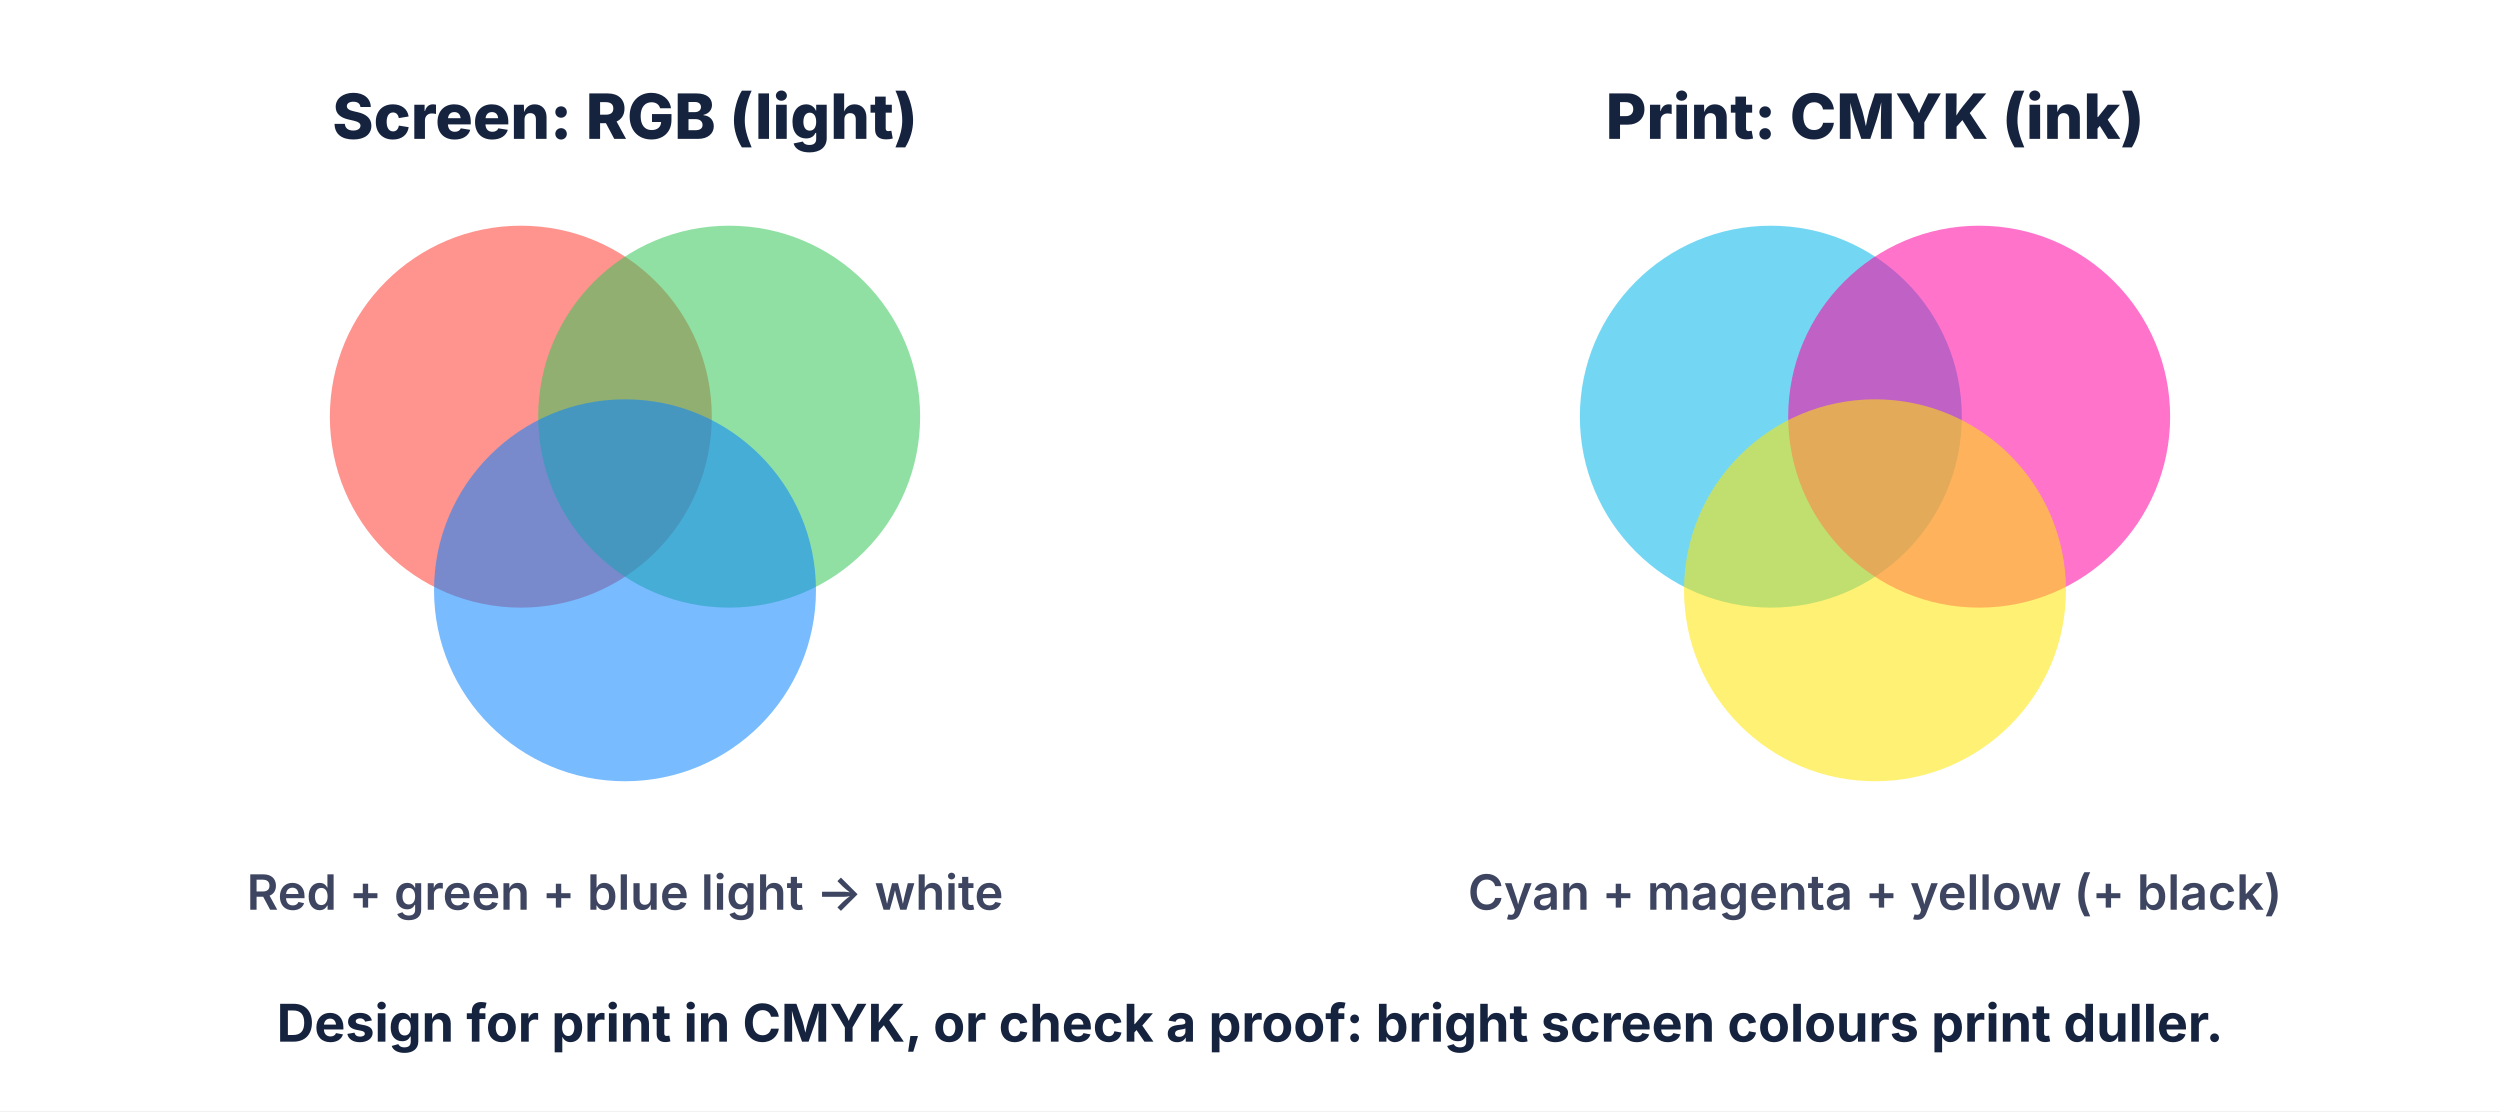
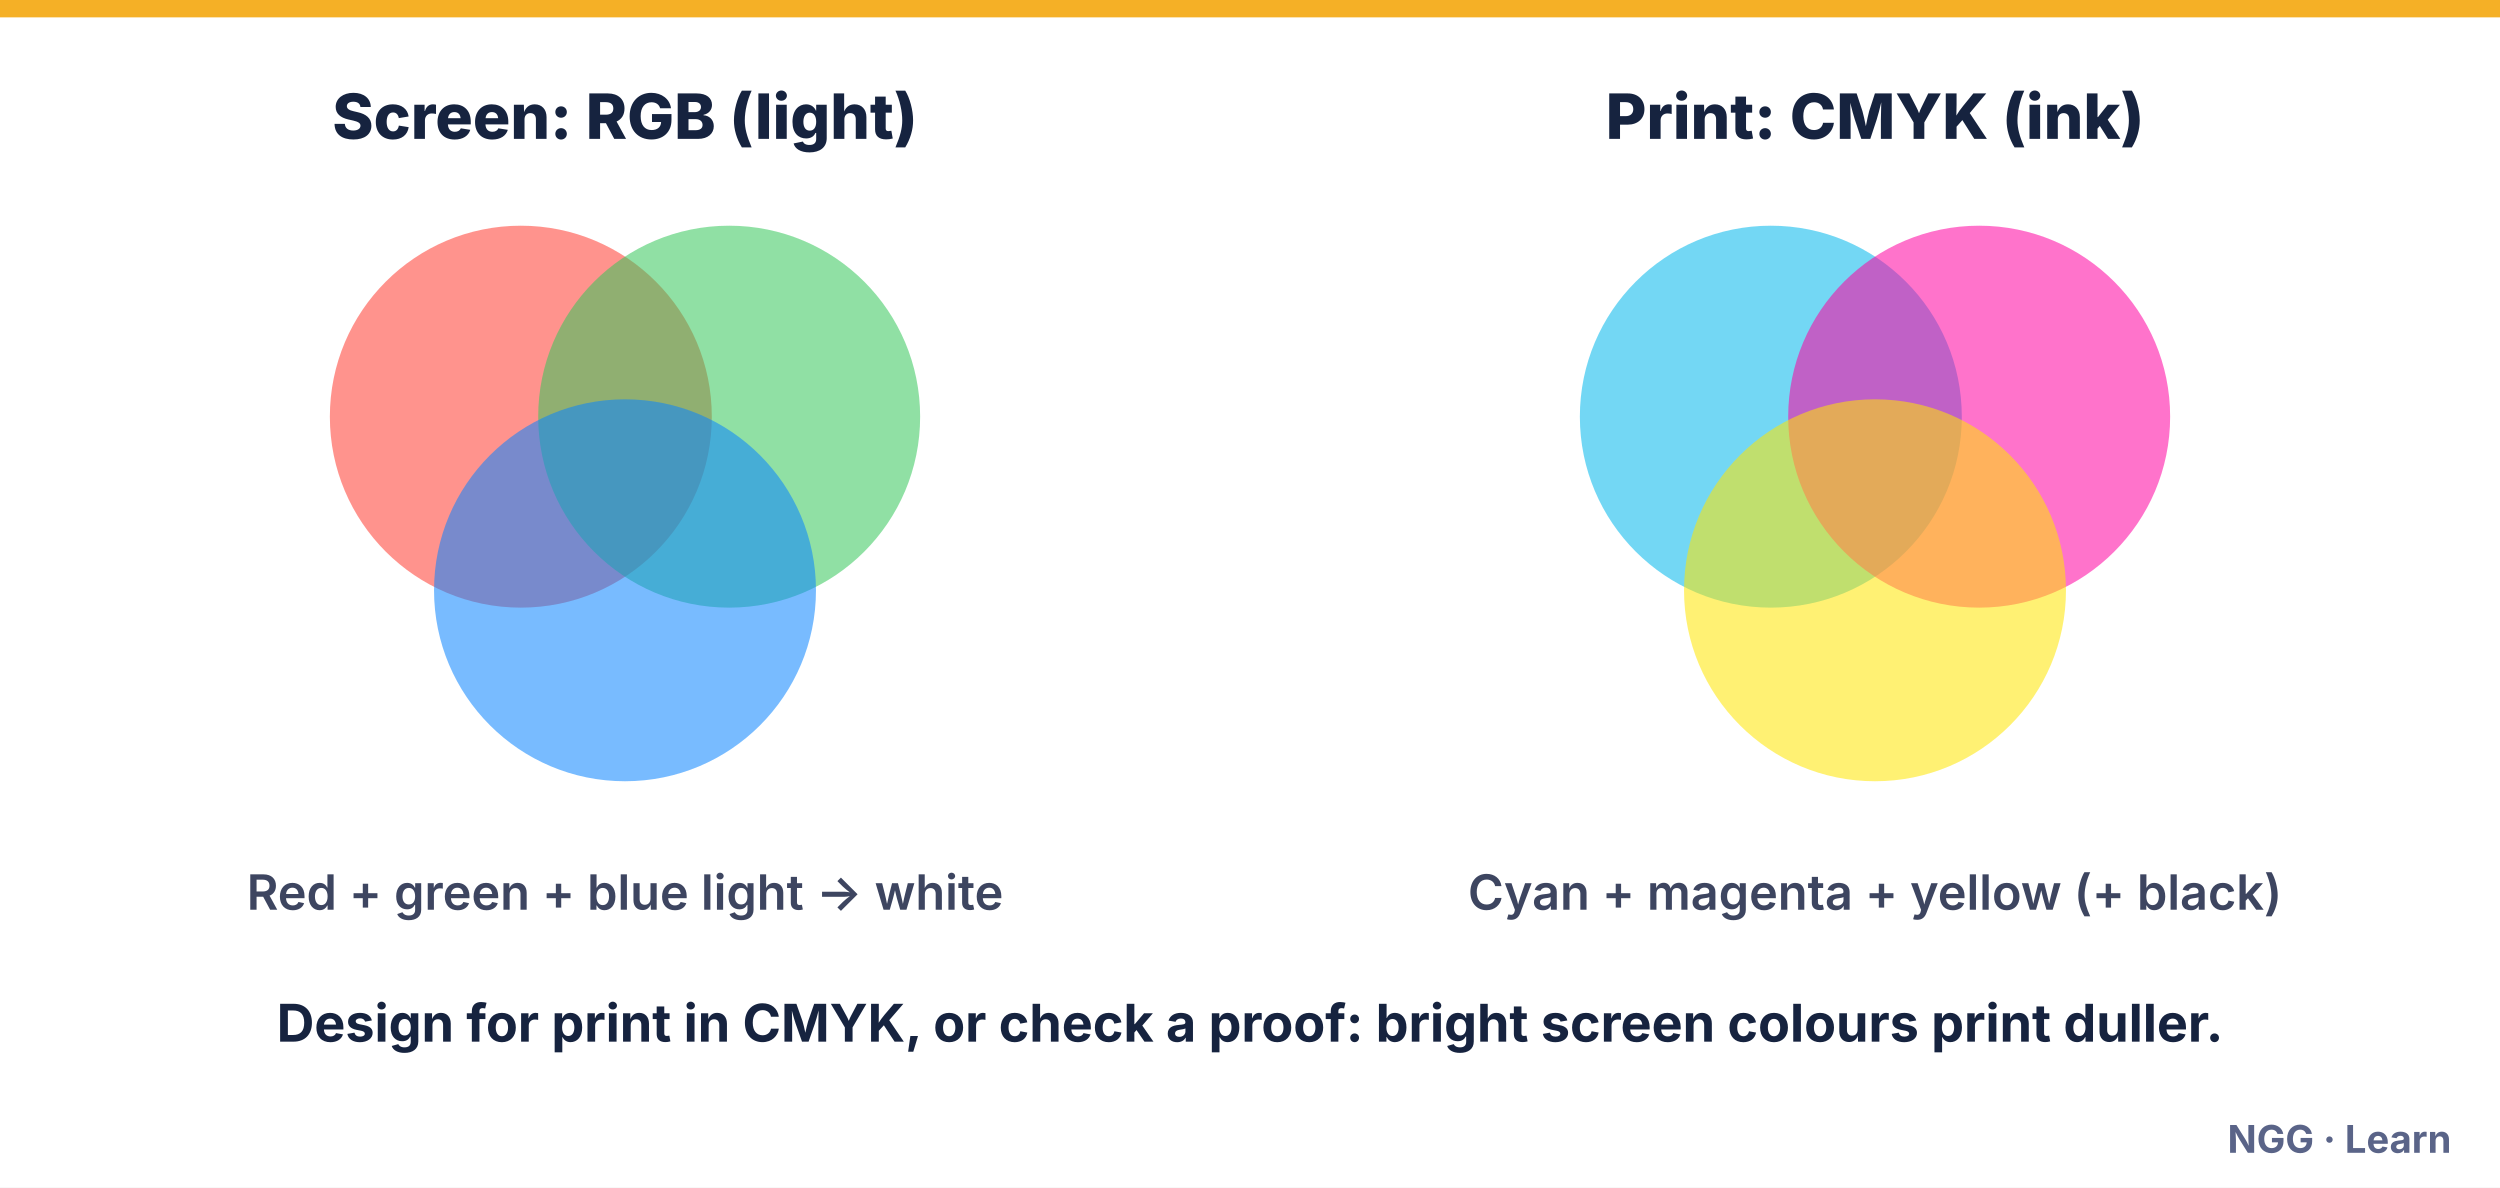
- <svg xmlns="http://www.w3.org/2000/svg" viewBox="0 0 720 320" width="720" height="320" role="img" aria-labelledby="t d">
-   <rect width="720" height="320" fill="#ffffff" />
+ <svg xmlns="http://www.w3.org/2000/svg" viewBox="0 0 720 342" width="720" height="342" role="img" aria-labelledby="t d">
+   <defs>
+     <filter id="sh" x="-8%" y="-8%" width="116%" height="130%">
+       <feDropShadow dx="0" dy="2" stdDeviation="2.4" flood-color="#16233f" flood-opacity=".13" />
+     </filter>
+   </defs>
+   <rect width="720" height="342" fill="#ffffff" />
+   <rect width="720" height="5" fill="#f5b026" />
  <g style="font-family:'Inter','Segoe UI',Arial,sans-serif">
    <text x="180" y="40" font-size="18" font-weight="800" fill="#16233f" text-anchor="middle">Screen: RGB (light)</text>
    <text x="540" y="40" font-size="18" font-weight="800" fill="#16233f" text-anchor="middle">Print: CMYK (ink)</text>
    <circle cx="150" cy="120" r="55" fill="#ff3b30" opacity=".55" />
    <circle cx="210" cy="120" r="55" fill="#34c759" opacity=".55" />
    <circle cx="180" cy="170" r="55" fill="#0a84ff" opacity=".55" />
    <circle cx="510" cy="120" r="55" fill="#00b7eb" opacity=".55" />
    <circle cx="570" cy="120" r="55" fill="#ff00a0" opacity=".55" />
    <circle cx="540" cy="170" r="55" fill="#ffe600" opacity=".55" />
    <text x="180" y="262" font-size="14" font-weight="600" fill="#3d4560" text-anchor="middle">Red + green + blue light → white</text>
    <text x="540" y="262" font-size="14" font-weight="600" fill="#3d4560" text-anchor="middle">Cyan + magenta + yellow (+ black)</text>
    <text x="360" y="300" font-size="15" font-weight="700" fill="#16233f" text-anchor="middle">Design for print in CMYK, or check a proof: bright screen colours print duller.</text>
+     <text x="706" y="332" font-size="11" font-weight="700" fill="#5a6488" text-anchor="end">NGG · Learn</text>
  </g>
</svg>
